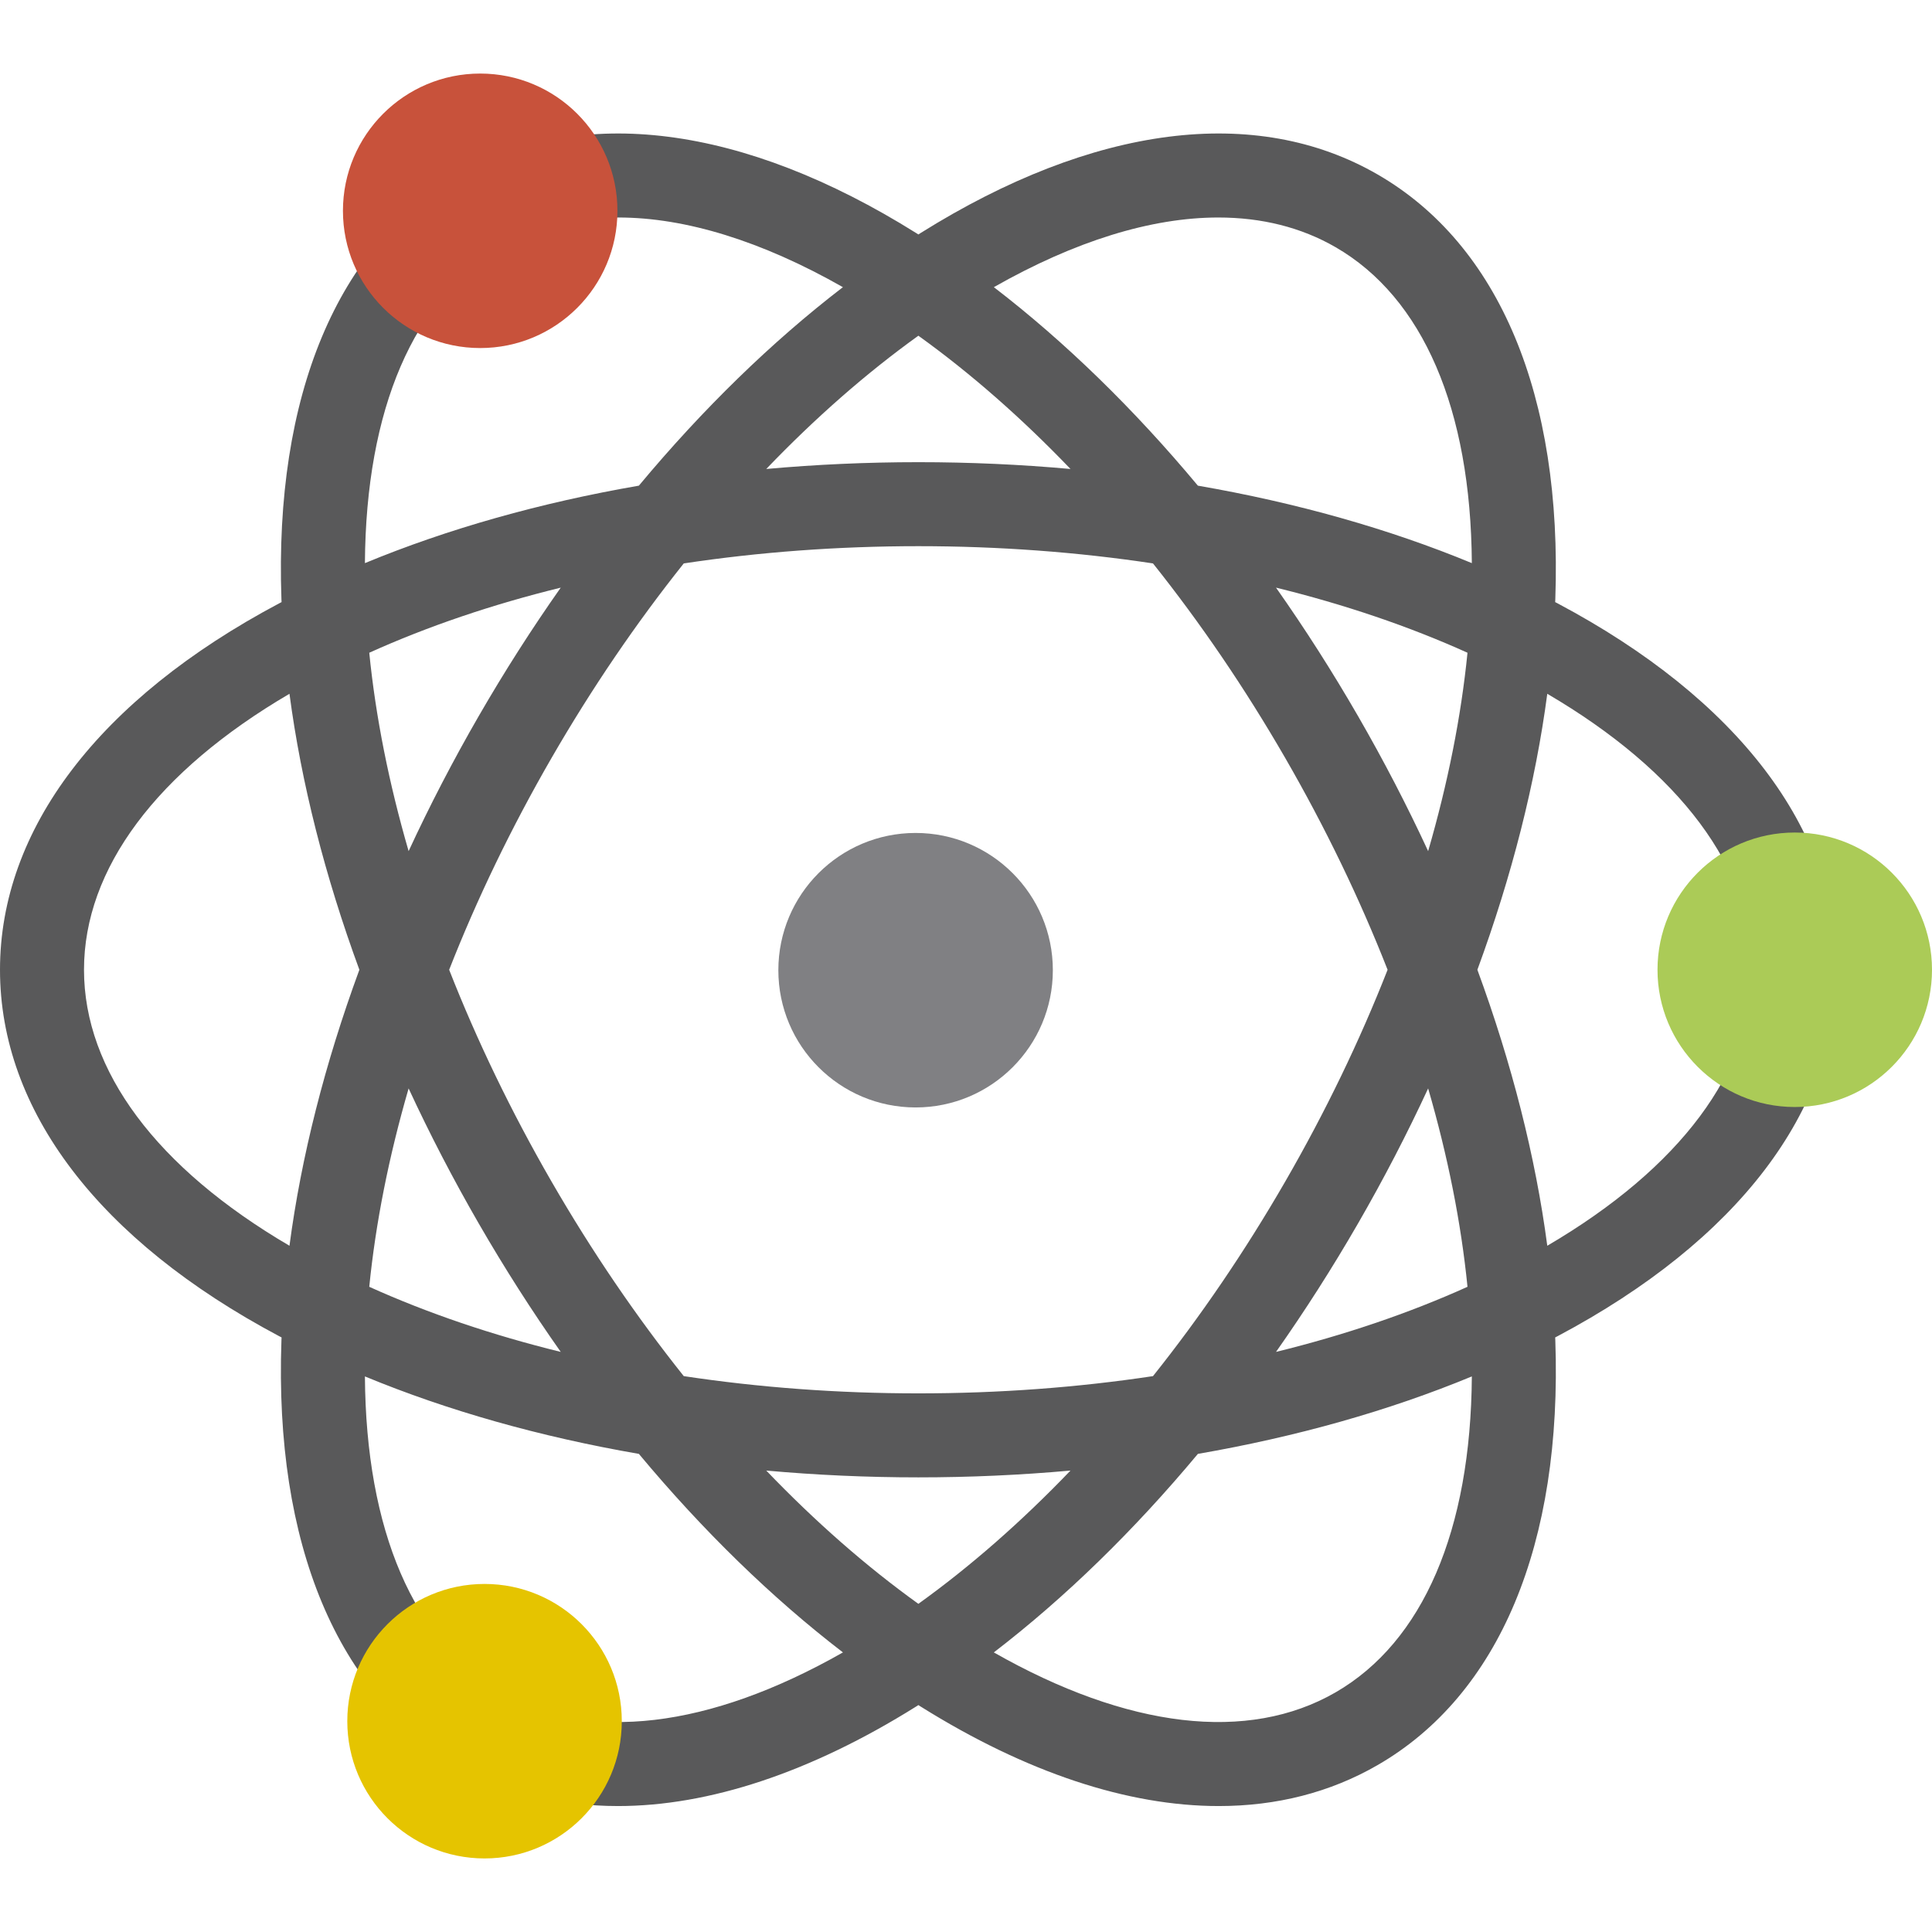
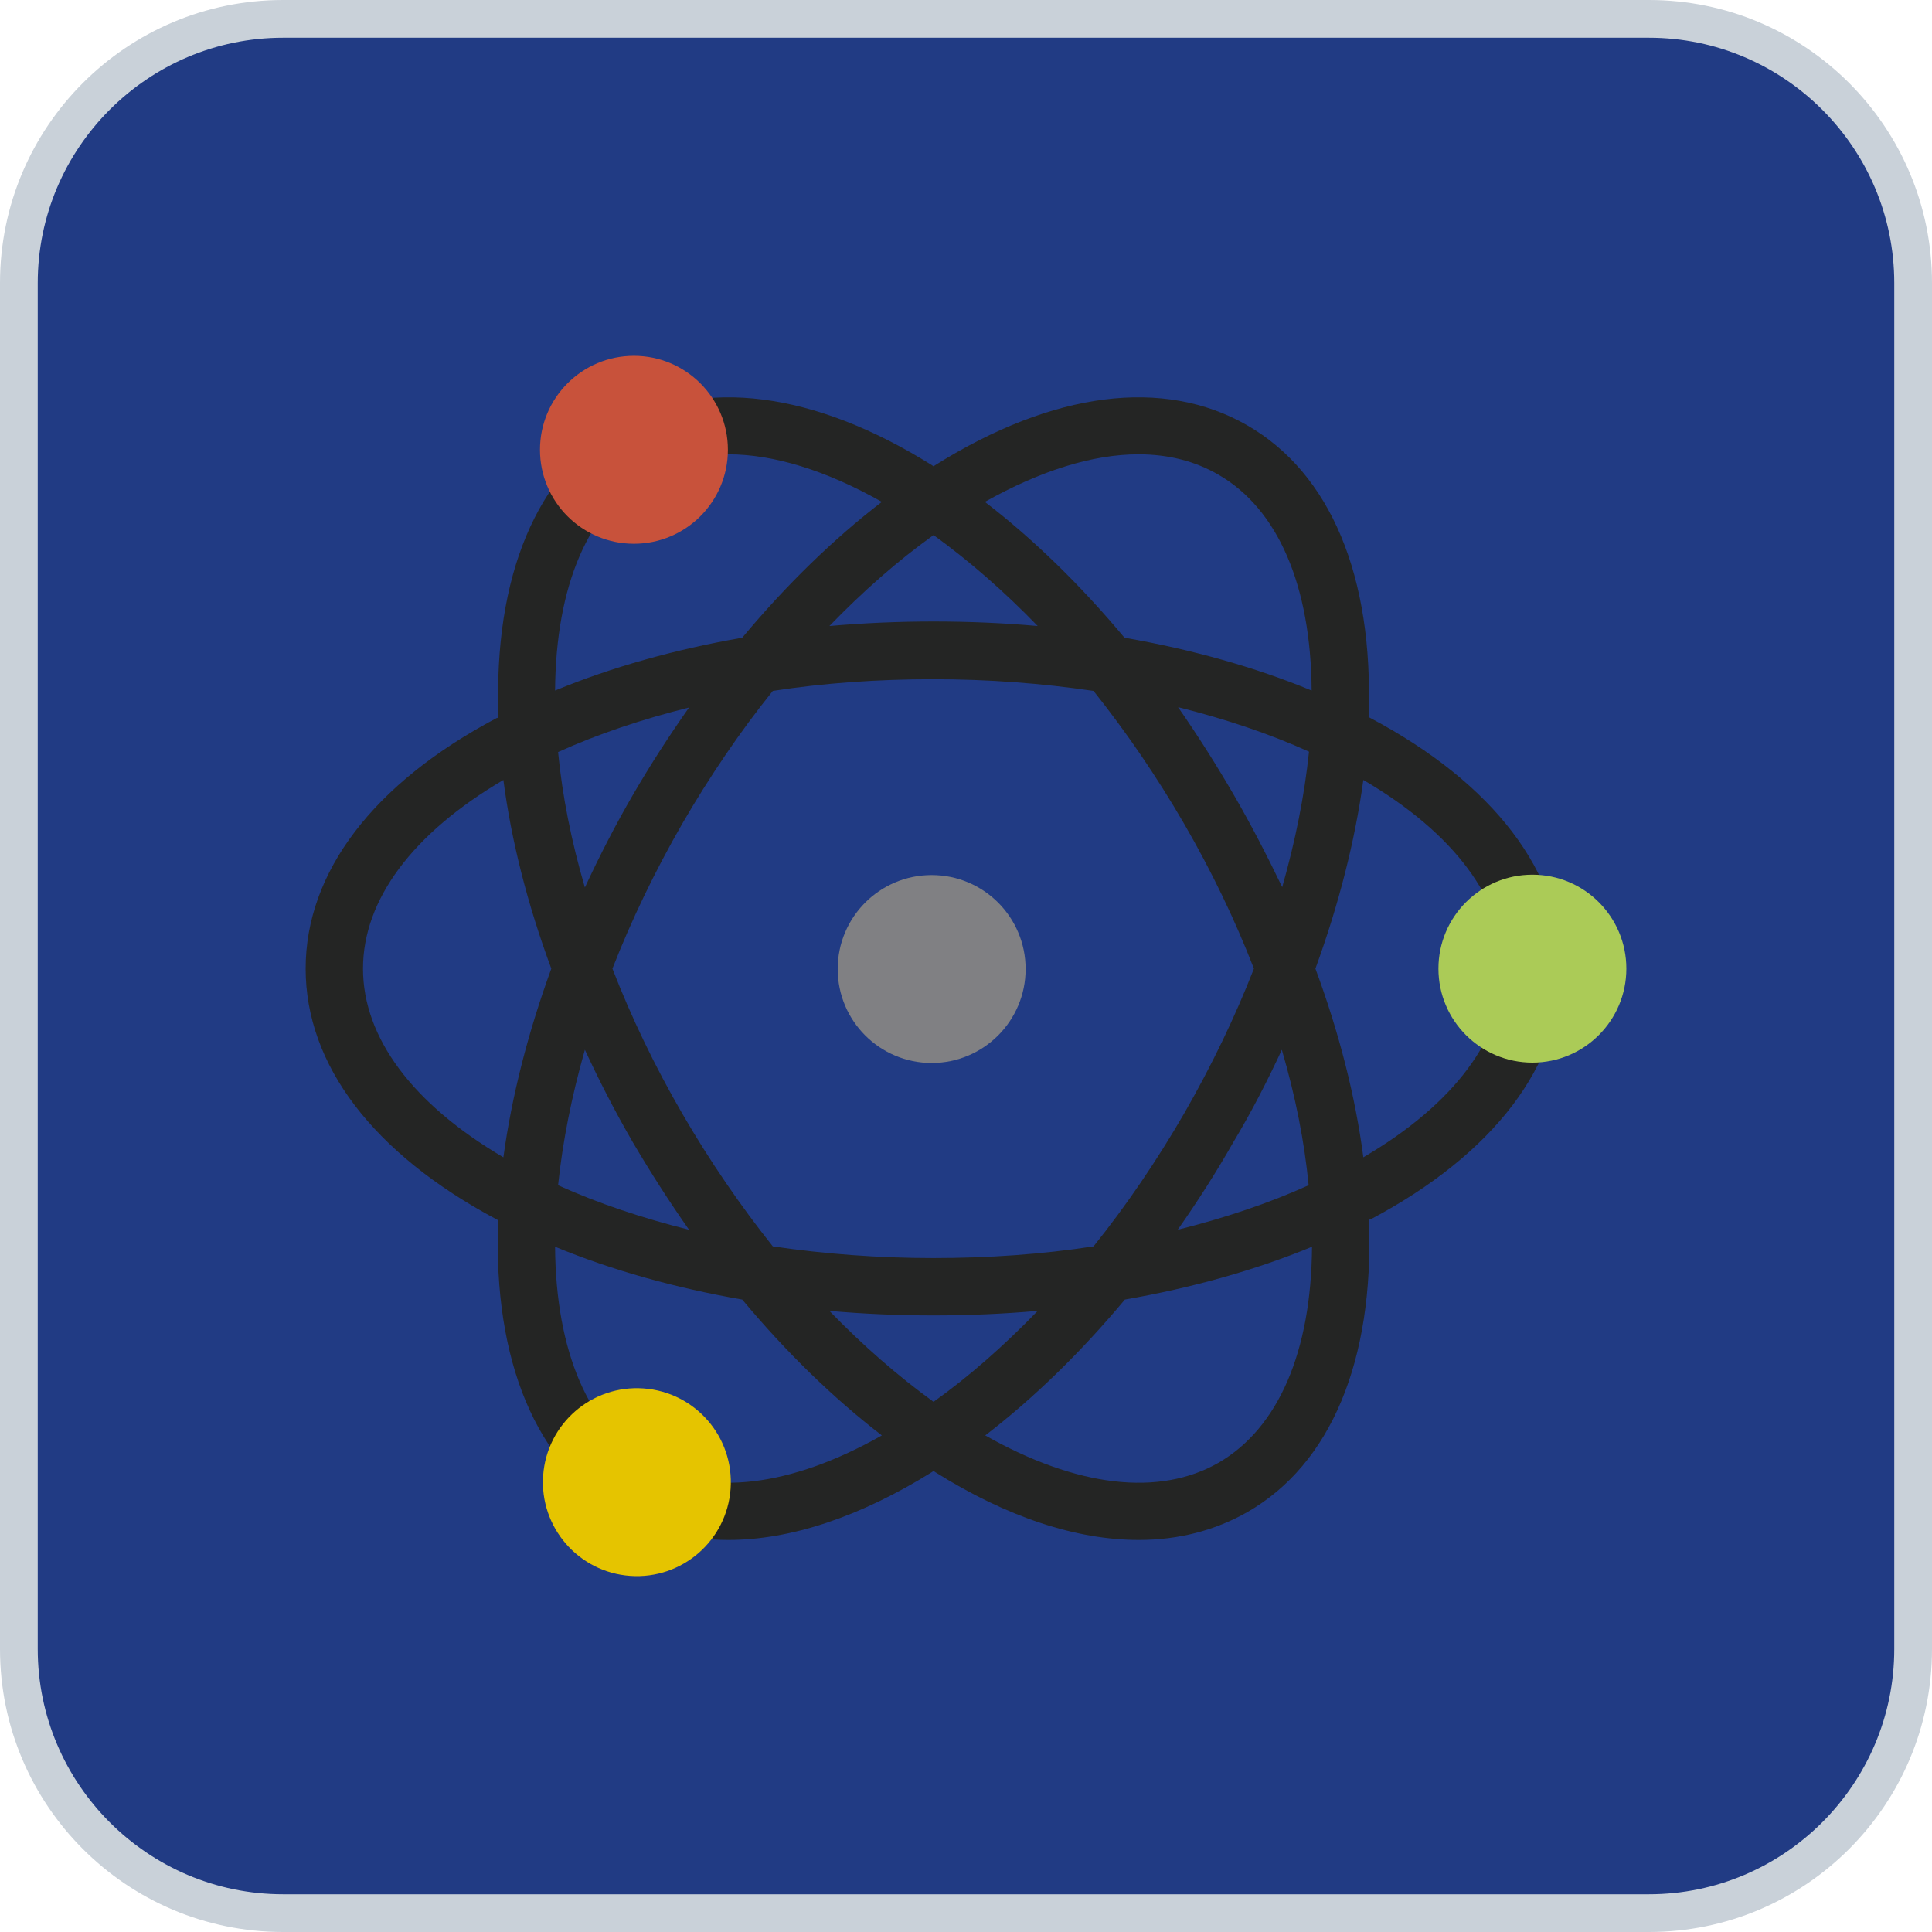
- <svg xmlns="http://www.w3.org/2000/svg" version="1.1" id="Layer_1" x="0px" y="0px" viewBox="0 0 460 460" style="enable-background:new 0 0 460 460;" xml:space="preserve">
-   <path style="fill:#59595A;" d="M370.898,143.68c-0.204-0.108-0.413-0.212-0.617-0.32c0.009-0.231,0.023-0.464,0.031-0.694  c1.709-48.474-13.321-84.39-42.321-101.133c-29.001-16.744-67.62-11.802-108.745,13.916c-0.196,0.122-0.39,0.251-0.586,0.375  c-0.195-0.123-0.39-0.252-0.586-0.375C176.949,29.732,138.33,24.79,109.329,41.533c-29,16.743-44.03,52.66-42.321,101.133  c0.008,0.23,0.023,0.464,0.031,0.694c-0.204,0.108-0.413,0.212-0.617,0.32C23.59,166.437,0,197.411,0,230.898  s23.59,64.461,66.424,87.218c0.204,0.108,0.413,0.212,0.617,0.32c-0.009,0.231-0.023,0.464-0.031,0.694  c-1.709,48.474,13.321,84.391,42.321,101.134c11.29,6.518,24.031,9.75,37.816,9.749c21.626-0.001,45.813-7.958,70.929-23.665  c0.196-0.122,0.39-0.251,0.586-0.375c0.195,0.123,0.39,0.252,0.586,0.375c25.118,15.708,49.3,23.665,70.928,23.665  c13.783,0,26.529-3.232,37.816-9.749c29-16.743,44.031-52.66,42.321-101.134c-0.008-0.23-0.023-0.464-0.031-0.694  c0.204-0.108,0.413-0.212,0.617-0.32c42.834-22.756,66.424-53.731,66.424-87.218S413.732,166.437,370.898,143.68z M306.005,281.326  c-9.593,16.616-20.186,32.157-31.485,46.323c-17.917,2.702-36.673,4.105-55.859,4.105s-37.942-1.403-55.859-4.105  c-11.299-14.166-21.892-29.707-31.485-46.323s-17.756-33.561-24.374-50.428c6.619-16.868,14.781-33.812,24.374-50.428  s20.187-32.157,31.485-46.323c17.917-2.702,36.672-4.105,55.859-4.105s37.942,1.404,55.859,4.105  c11.299,14.166,21.892,29.707,31.485,46.323s17.755,33.56,24.374,50.428C323.761,247.766,315.599,264.71,306.005,281.326z   M340.033,259.148c4.692,16.156,7.854,32.022,9.37,47.233c-13.931,6.292-29.253,11.488-45.59,15.502  c6.856-9.736,13.385-19.943,19.513-30.558S335.029,269.954,340.033,259.148z M218.661,381.865  c-12.415-8.918-24.575-19.59-36.22-31.731c11.859,1.07,23.964,1.62,36.22,1.62s24.361-0.55,36.22-1.62  C243.236,362.275,231.076,372.947,218.661,381.865z M133.51,321.884c-16.337-4.015-31.659-9.209-45.59-15.502  c1.516-15.211,4.678-31.078,9.37-47.233c5.003,10.806,10.579,21.564,16.707,32.178C120.125,301.94,126.654,312.148,133.51,321.884z   M113.997,170.47c-6.128,10.614-11.704,21.372-16.707,32.178c-4.692-16.156-7.854-32.023-9.37-47.233  c13.931-6.292,29.253-11.487,45.59-15.502C126.654,149.648,120.125,159.856,113.997,170.47z M218.661,79.931  c12.415,8.918,24.575,19.59,36.22,31.731c-11.86-1.07-23.964-1.62-36.22-1.62s-24.36,0.55-36.22,1.62  C194.087,99.521,206.247,88.85,218.661,79.931z M323.326,170.47c-6.128-10.614-12.657-20.822-19.513-30.558  c16.337,4.015,31.659,9.209,45.59,15.502c-1.516,15.211-4.678,31.078-9.37,47.233C335.029,191.842,329.454,181.084,323.326,170.47z   M290.073,51.786c10.331,0,19.734,2.341,27.918,7.067c20.821,12.021,32.21,38.575,32.447,75.224  c-19.76-8.177-41.788-14.386-65.229-18.444c-15.232-18.268-31.62-34.238-48.578-47.261C255.961,57.38,274.127,51.786,290.073,51.786  z M119.331,58.853c8.186-4.726,17.585-7.067,27.918-7.067c15.946,0,34.114,5.595,53.442,16.586  c-16.958,13.023-33.347,28.993-48.578,47.261c-23.44,4.058-45.469,10.267-65.229,18.444C87.122,97.428,98.51,70.874,119.331,58.853z   M20,230.898c0-24.042,17.303-47.182,48.922-65.711c2.799,21.201,8.436,43.383,16.642,65.711  c-8.206,22.329-13.843,44.51-16.642,65.711C37.303,278.08,20,254.94,20,230.898z M119.331,402.944  c-20.821-12.021-32.209-38.575-32.446-75.224c19.76,8.177,41.788,14.386,65.229,18.444c15.234,18.271,31.625,34.243,48.587,47.268  C168.842,411.55,140.15,414.965,119.331,402.944z M317.992,402.944c-20.821,12.021-49.512,8.607-81.369-9.512  c16.961-13.024,33.353-28.997,48.587-47.268c23.44-4.058,45.469-10.267,65.229-18.444  C350.201,364.368,338.813,390.923,317.992,402.944z M368.4,296.609c-2.799-21.201-8.436-43.382-16.642-65.711  c8.206-22.329,13.843-44.51,16.642-65.712c31.619,18.53,48.922,41.669,48.922,65.711S400.02,278.08,368.4,296.609z" />
-   <circle style="fill:#ABCB57;" cx="427.322" cy="230.898" r="32.678" />
-   <circle style="fill:#E5C400;" cx="115.368" cy="409.808" r="32.678" />
-   <circle style="fill:#C8523B;" cx="114.331" cy="50.192" r="32.678" />
-   <circle style="fill:#808083;" cx="218" cy="231" r="32.678" />
+ <svg xmlns="http://www.w3.org/2000/svg" version="1.1" id="Layer_1" x="0px" y="0px" viewBox="0 0 512 512" style="enable-background:new 0 0 512 512;" xml:space="preserve">
+   <style type="text/css">
+ 	.st0{fill:#213B84;}
+ 	.st1{fill:#C9D1D9;}
+ 	.st2{fill:#242524;}
+ 	.st3{fill:#ABCB57;}
+ 	.st4{fill:#E5C400;}
+ 	.st5{fill:#C8523B;}
+ 	.st6{fill:#808083;}
+ </style>
  <g>
- </g>
-   <g>
- </g>
-   <g>
- </g>
-   <g>
- </g>
-   <g>
- </g>
-   <g>
- </g>
-   <g>
- </g>
-   <g>
- </g>
-   <g>
- </g>
-   <g>
- </g>
-   <g>
- </g>
-   <g>
- </g>
-   <g>
- </g>
-   <g>
- </g>
-   <g>
- </g>
+     <path class="st0" d="M75,507c-38.6,0-70-31.4-70-70V75C5,36.4,36.4,5,75,5h362c38.6,0,70,31.4,70,70v362c0,38.6-31.4,70-70,70H75z" />
+     <path class="st1" d="M437,10c35.8,0,65,29.2,65,65v362c0,35.8-29.2,65-65,65H75c-35.8,0-65-29.2-65-65V75c0-35.8,29.2-65,65-65H437    M437,0H75C33.6,0,0,33.6,0,75v362c0,41.4,33.6,75,75,75h362c41.4,0,75-33.6,75-75V75C512,33.6,478.4,0,437,0L437,0z" />
+   </g>
+   <path class="st2" d="M363.2,190.3c-0.2-0.1-0.3-0.2-0.5-0.2c0-0.2,0-0.4,0-0.5c1.3-36.9-10.1-64.2-32.2-76.9  c-22.1-12.7-51.4-9-82.7,10.6c-0.1,0.1-0.3,0.2-0.4,0.3c-0.1-0.1-0.3-0.2-0.4-0.3c-31.3-19.6-60.7-23.3-82.7-10.6  c-22.1,12.7-33.5,40.1-32.2,76.9c0,0.2,0,0.4,0,0.5c-0.2,0.1-0.3,0.2-0.5,0.2C98.9,207.6,81,231.2,81,256.7s17.9,49,50.5,66.4  c0.2,0.1,0.3,0.2,0.5,0.2c0,0.2,0,0.4,0,0.5c-1.3,36.9,10.1,64.2,32.2,76.9c8.6,5,18.3,7.4,28.8,7.4c16.5,0,34.9-6.1,54-18  c0.1-0.1,0.3-0.2,0.4-0.3c0.1,0.1,0.3,0.2,0.4,0.3c19.1,12,37.5,18,54,18c10.5,0,20.2-2.5,28.8-7.4c22.1-12.7,33.5-40.1,32.2-76.9  c0-0.2,0-0.4,0-0.5c0.2-0.1,0.3-0.2,0.5-0.2c32.6-17.3,50.5-40.9,50.5-66.4S395.8,207.6,363.2,190.3z M313.8,295.1  c-7.3,12.6-15.4,24.5-24,35.2c-13.6,2.1-27.9,3.1-42.5,3.1c-14.6,0-28.9-1.1-42.5-3.1c-8.6-10.8-16.7-22.6-24-35.2  c-7.3-12.6-13.5-25.5-18.5-38.4c5-12.8,11.2-25.7,18.5-38.4c7.3-12.6,15.4-24.5,24-35.2c13.6-2.1,27.9-3.1,42.5-3.1  c14.6,0,28.9,1.1,42.5,3.1c8.6,10.8,16.7,22.6,24,35.2c7.3,12.6,13.5,25.5,18.5,38.4C327.3,269.5,321.1,282.4,313.8,295.1z   M339.7,278.2c3.6,12.3,6,24.4,7.1,35.9c-10.6,4.8-22.3,8.7-34.7,11.8c5.2-7.4,10.2-15.2,14.8-23.3  C331.7,294.6,335.9,286.4,339.7,278.2z M247.4,371.5c-9.4-6.8-18.7-14.9-27.6-24.1c9,0.8,18.2,1.2,27.6,1.2c9.3,0,18.5-0.4,27.6-1.2  C266.1,356.6,256.8,364.8,247.4,371.5z M182.6,325.9c-12.4-3.1-24.1-7-34.7-11.8c1.2-11.6,3.6-23.6,7.1-35.9  c3.8,8.2,8,16.4,12.7,24.5C172.4,310.7,177.4,318.5,182.6,325.9z M167.7,210.7c-4.7,8.1-8.9,16.3-12.7,24.5  c-3.6-12.3-6-24.4-7.1-35.9c10.6-4.8,22.3-8.7,34.7-11.8C177.4,194.9,172.4,202.6,167.7,210.7z M247.4,141.8  c9.4,6.8,18.7,14.9,27.6,24.1c-9-0.8-18.2-1.2-27.6-1.2c-9.3,0-18.5,0.4-27.6,1.2C228.7,156.7,237.9,148.6,247.4,141.8z M327,210.7  c-4.7-8.1-9.6-15.8-14.8-23.3c12.4,3.1,24.1,7,34.7,11.8c-1.2,11.6-3.6,23.6-7.1,35.9C335.9,227,331.7,218.8,327,210.7z   M301.7,120.4c7.9,0,15,1.8,21.2,5.4c15.8,9.1,24.5,29.4,24.7,57.2c-15-6.2-31.8-10.9-49.6-14c-11.6-13.9-24.1-26.1-37-36  C275.8,124.7,289.6,120.4,301.7,120.4z M171.8,125.8c6.2-3.6,13.4-5.4,21.2-5.4c12.1,0,26,4.3,40.7,12.6c-12.9,9.9-25.4,22.1-37,36  c-17.8,3.1-34.6,7.8-49.6,14C147.3,155.1,156,134.9,171.8,125.8z M96.2,256.7c0-18.3,13.2-35.9,37.2-50c2.1,16.1,6.4,33,12.7,50  c-6.2,17-10.5,33.9-12.7,50C109.4,292.6,96.2,275,96.2,256.7z M171.8,387.6c-15.8-9.1-24.5-29.4-24.7-57.2c15,6.2,31.8,10.9,49.6,14  c11.6,13.9,24.1,26.1,37,36C209.5,394.1,187.6,396.7,171.8,387.6z M323,387.6c-15.8,9.1-37.7,6.5-61.9-7.2c12.9-9.9,25.4-22.1,37-36  c17.8-3.1,34.6-7.8,49.6-14C347.5,358.2,338.8,378.4,323,387.6z M361.3,306.7c-2.1-16.1-6.4-33-12.7-50c6.2-17,10.5-33.9,12.7-50  c24.1,14.1,37.2,31.7,37.2,50S385.4,292.6,361.3,306.7z" />
+   <circle class="st3" cx="406.1" cy="256.7" r="24.9" />
+   <ellipse transform="matrix(7.088903e-02 -0.9975 0.9975 7.088903e-02 -235.0069 533.3199)" class="st4" cx="168.8" cy="392.8" rx="24.9" ry="24.9" />
+   <circle class="st5" cx="168" cy="119.2" r="24.9" />
+   <circle class="st6" cx="246.9" cy="256.8" r="24.9" />
</svg>
